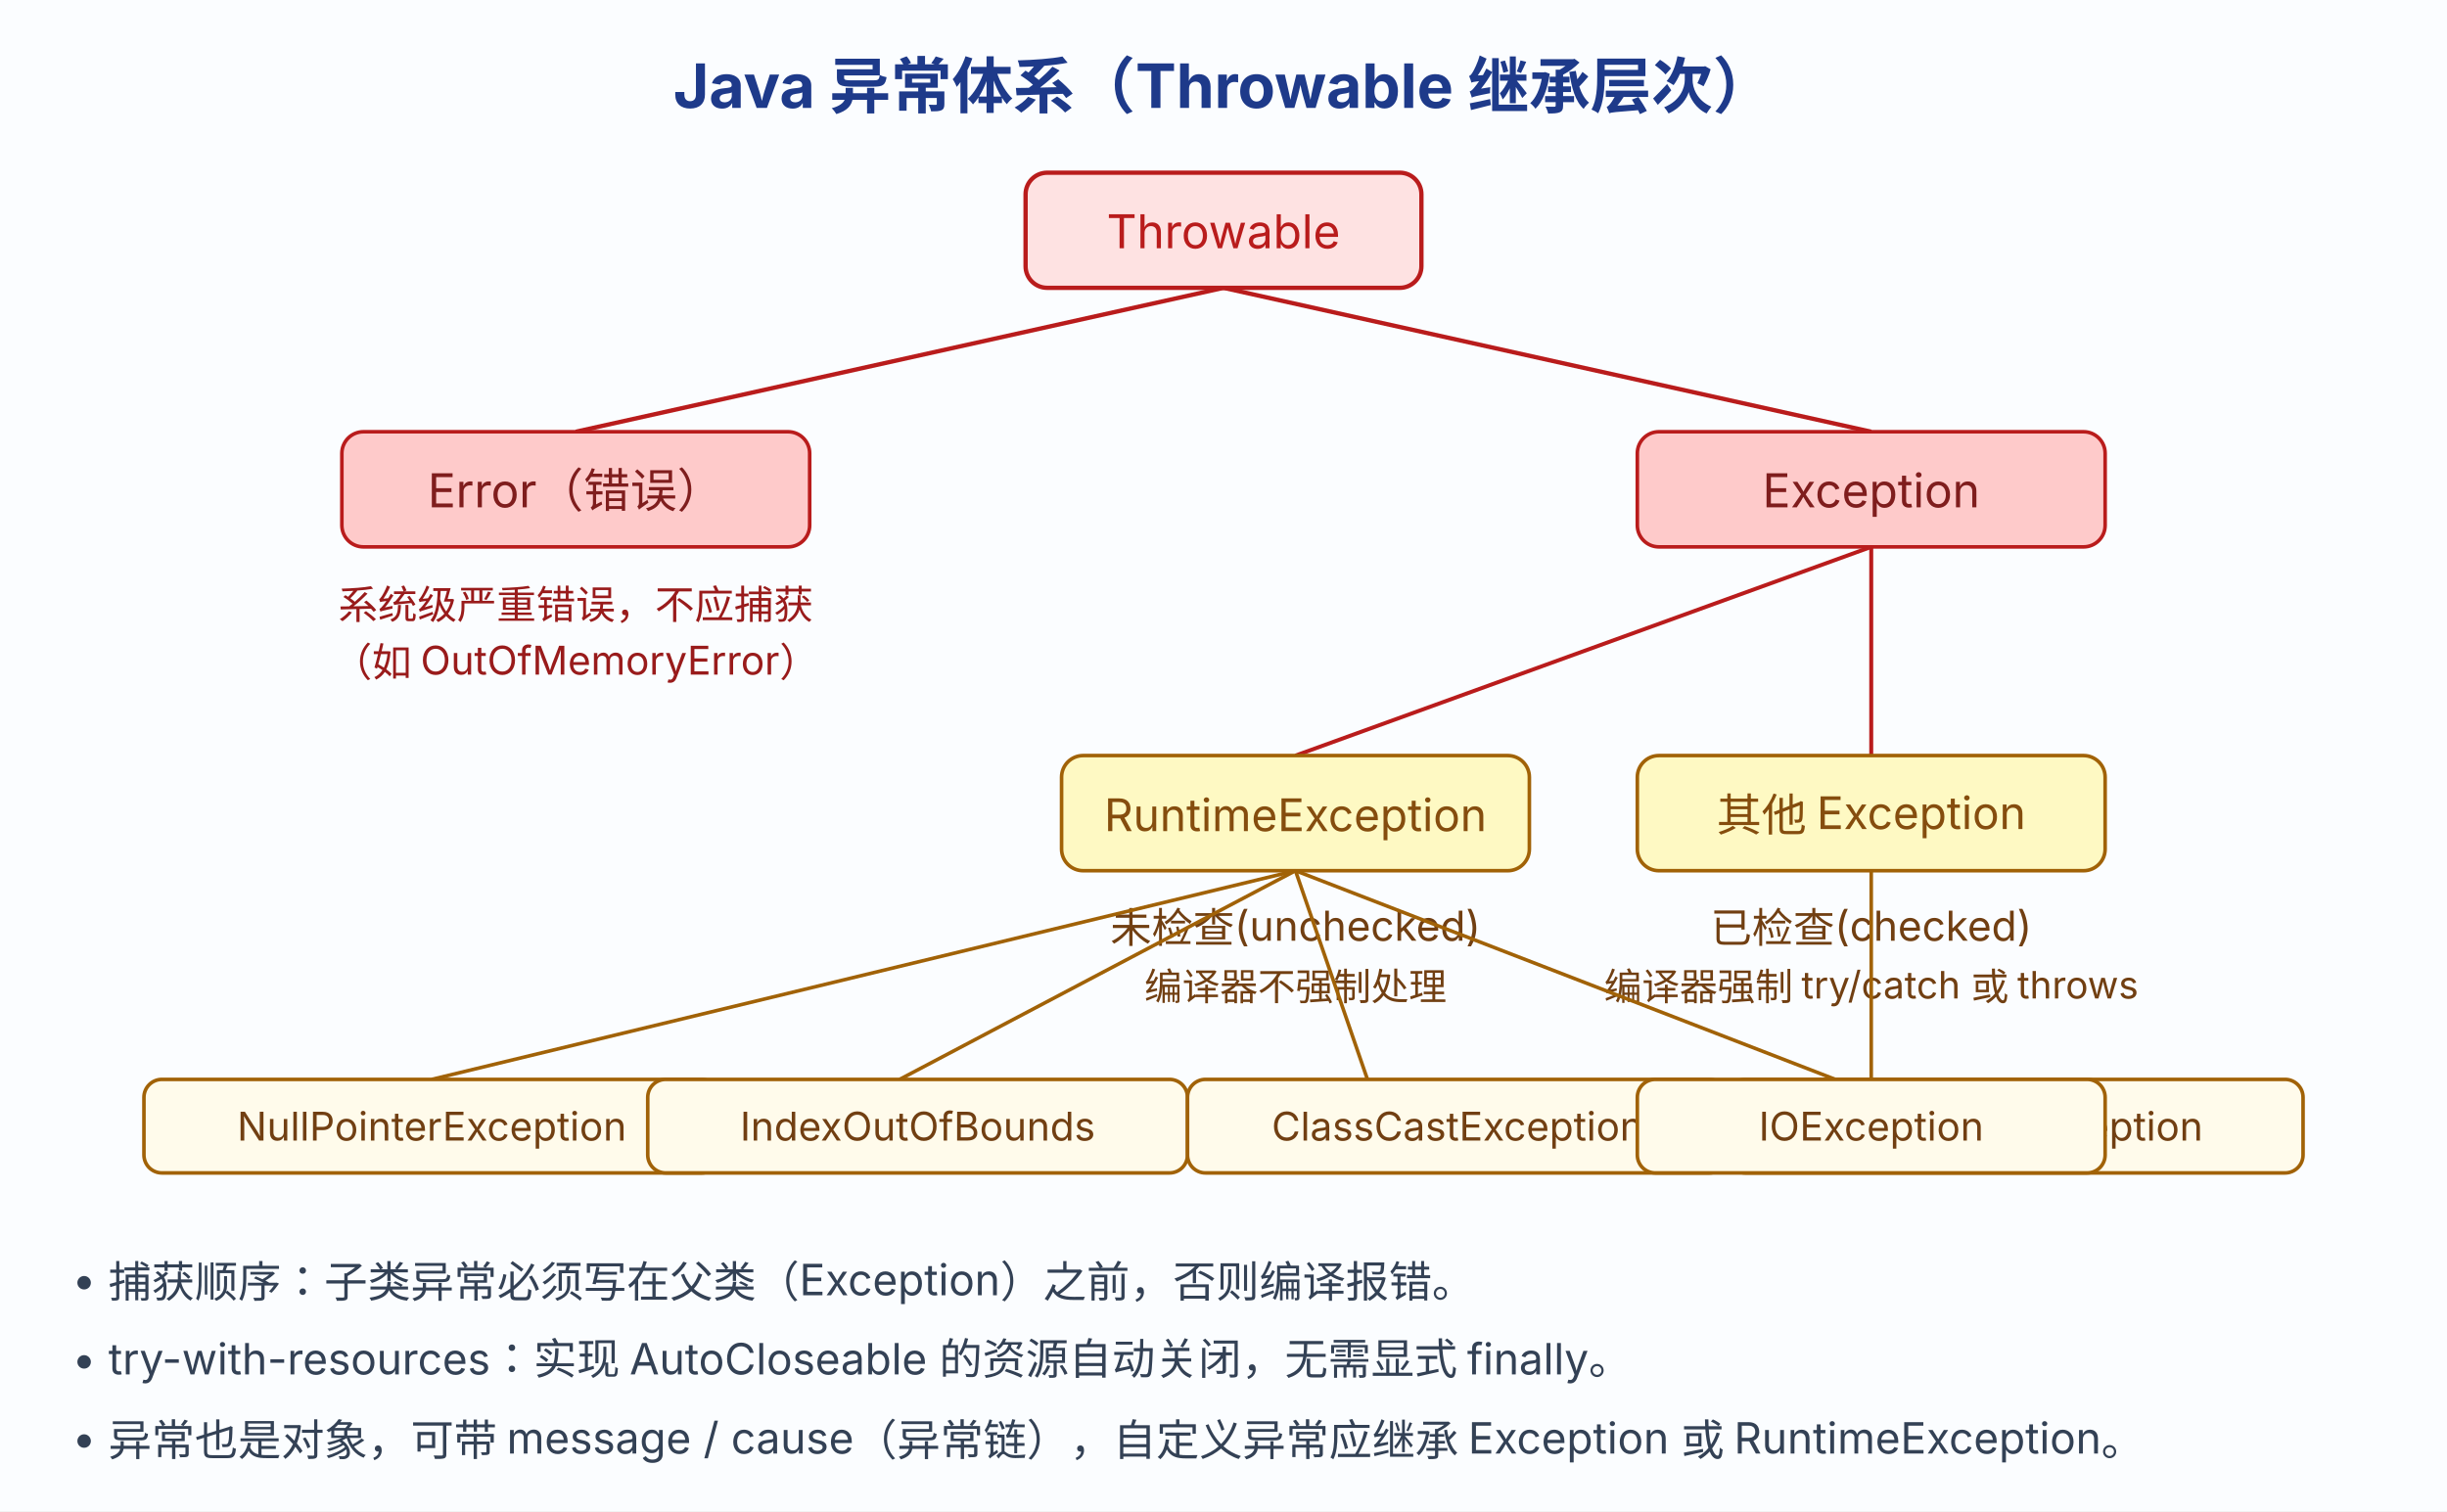
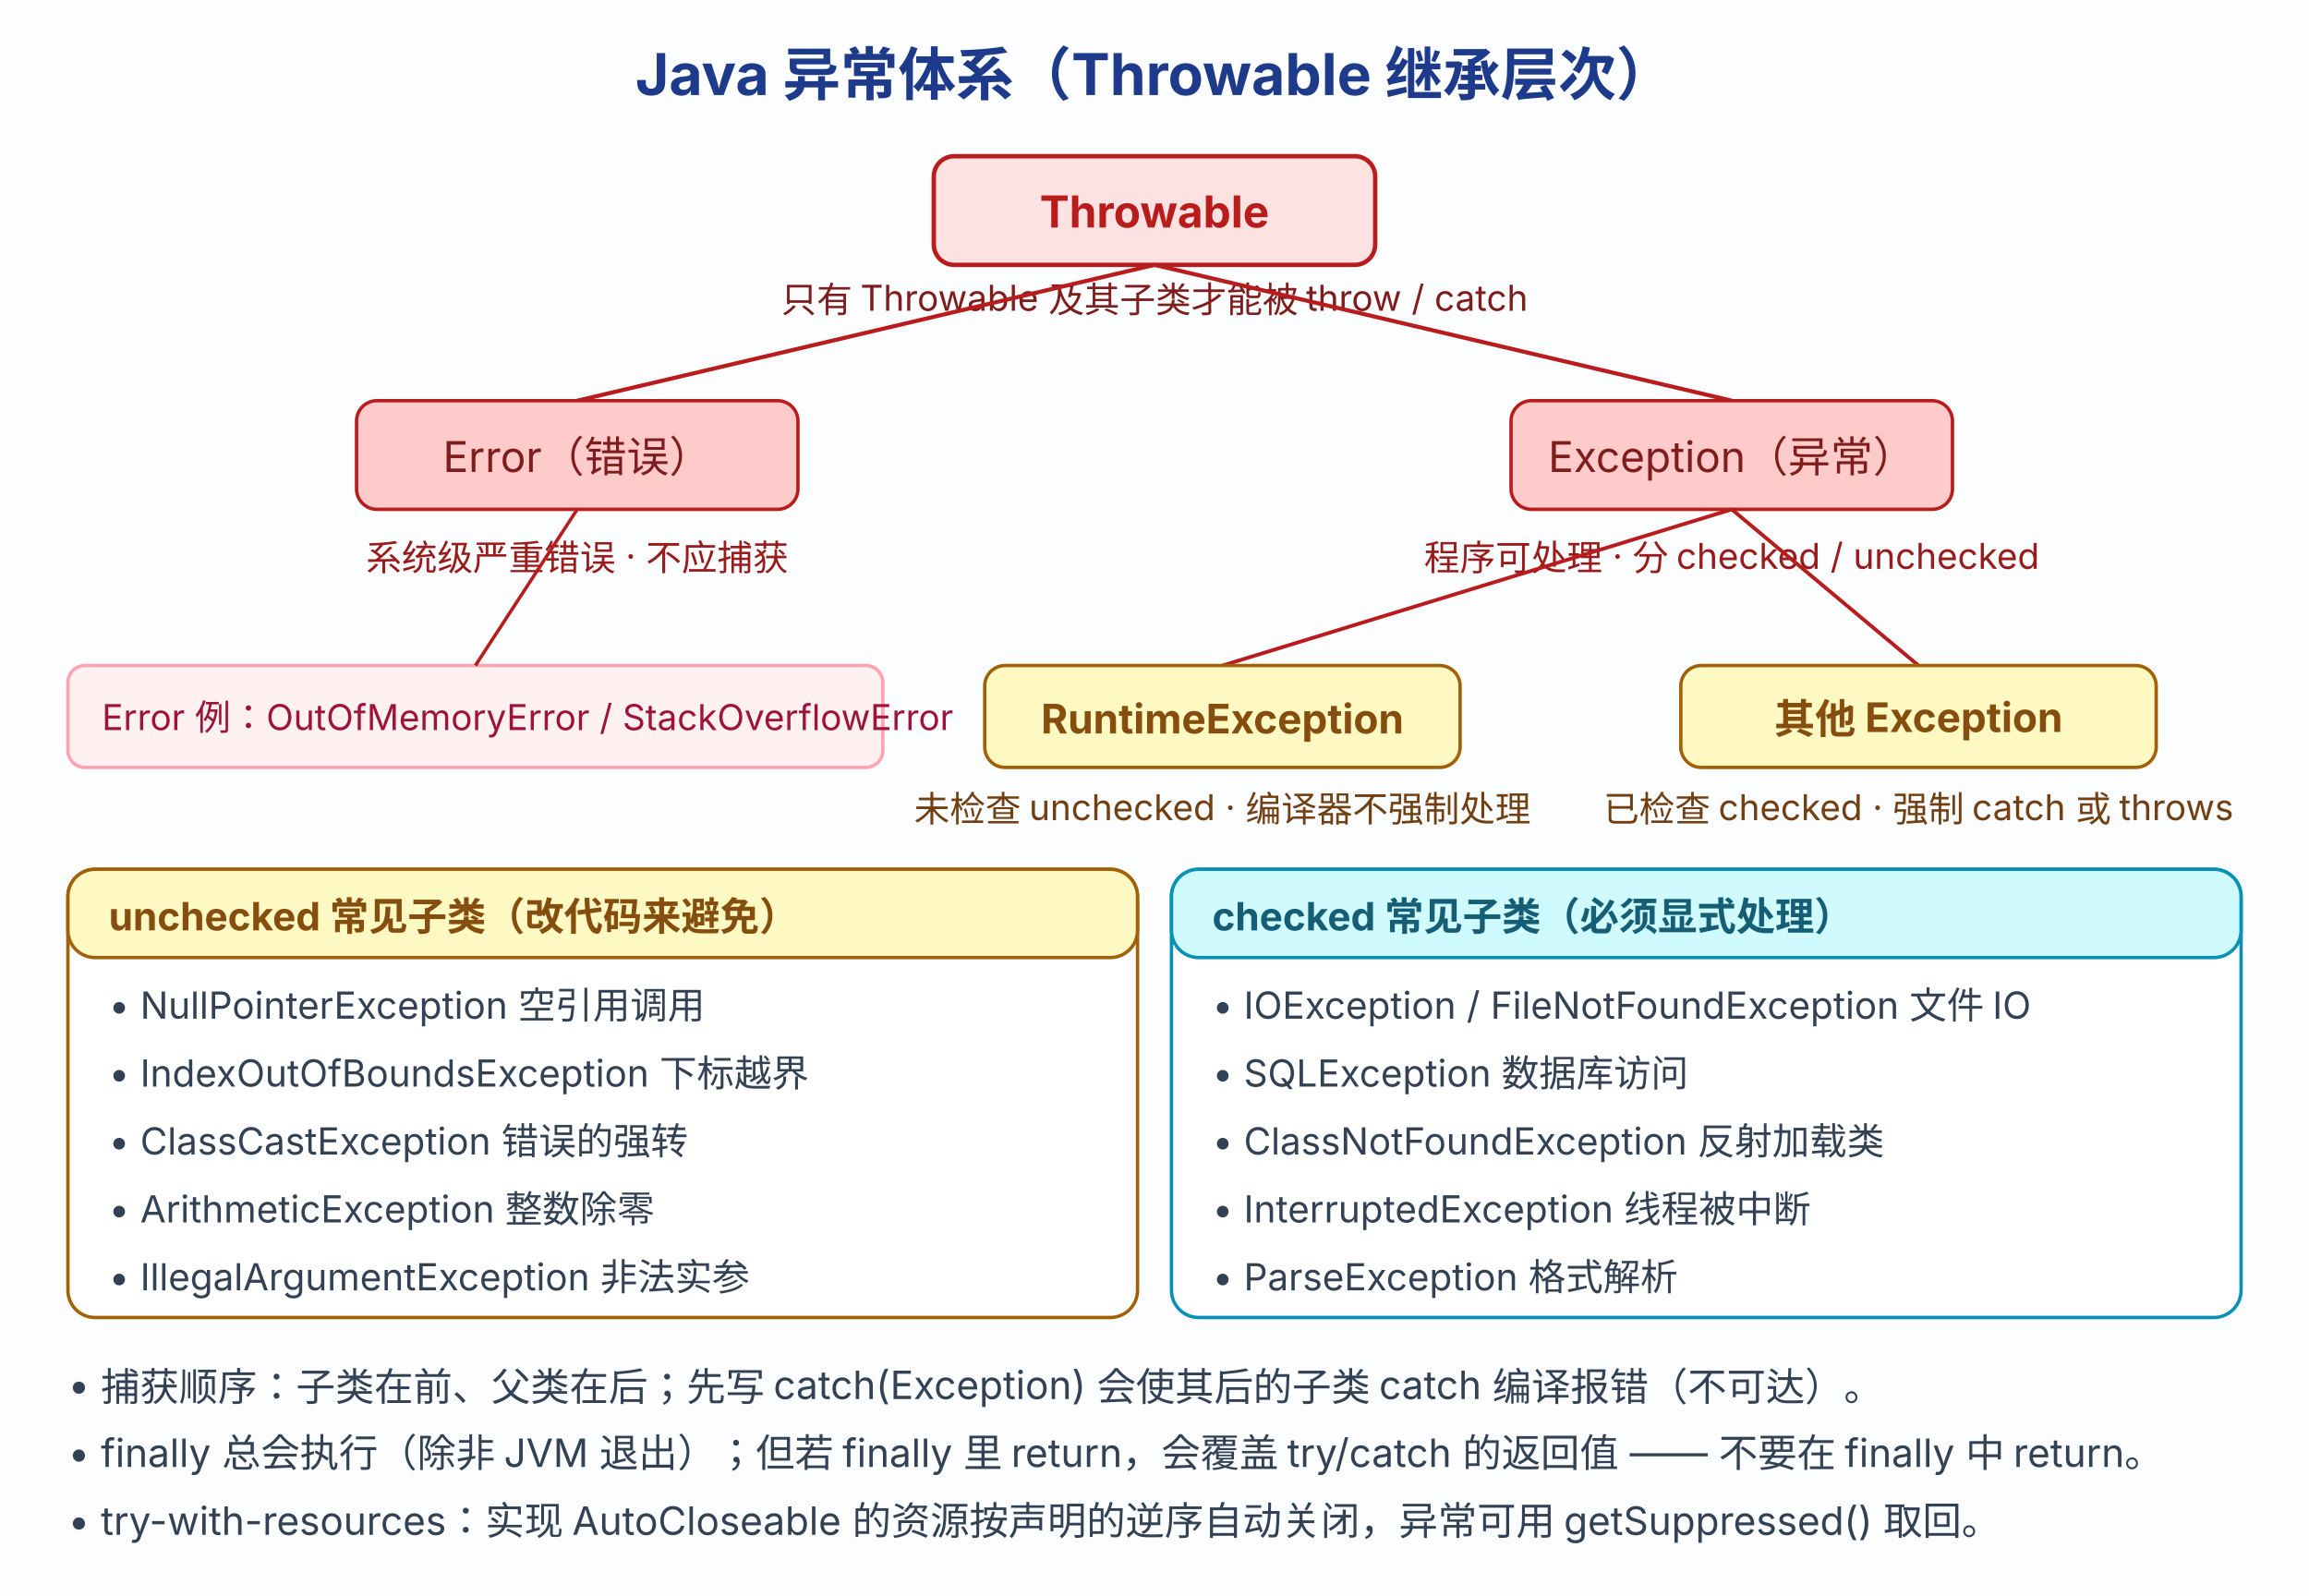
- <svg xmlns="http://www.w3.org/2000/svg" viewBox="0 0 680 420" font-family="-apple-system, 'PingFang SC', 'Microsoft YaHei', sans-serif">
-   <rect x="0" y="0" width="680" height="420" fill="#fbfdff" />
-   <text x="340" y="30" text-anchor="middle" font-size="17" font-weight="700" fill="#1e3a8a">Java 异常体系（Throwable 继承层次）</text>
-   <rect x="285" y="48" width="110" height="32" rx="6" fill="#fee2e2" stroke="#b91c1c" stroke-width="1.2" />
-   <text x="340" y="69" text-anchor="middle" font-size="13" fill="#b91c1c">Throwable</text>
-   <line x1="340" y1="80" x2="160" y2="120" stroke="#b91c1c" stroke-width="1.2" />
-   <line x1="340" y1="80" x2="520" y2="120" stroke="#b91c1c" stroke-width="1.2" />
-   <rect x="95" y="120" width="130" height="32" rx="6" fill="#fecaca" stroke="#b91c1c" />
-   <text x="160" y="141" text-anchor="middle" font-size="13" fill="#7f1d1d">Error（错误）</text>
-   <rect x="455" y="120" width="130" height="32" rx="6" fill="#fecaca" stroke="#b91c1c" />
-   <text x="520" y="141" text-anchor="middle" font-size="13" fill="#7f1d1d">Exception</text>
-   <text x="160" y="172" text-anchor="middle" font-size="11" fill="#991b1b">系统级严重错误，不应捕获</text>
-   <text x="160" y="188" text-anchor="middle" font-size="11" fill="#991b1b">（如 OutOfMemoryError）</text>
-   <line x1="520" y1="152" x2="360" y2="210" stroke="#b91c1c" stroke-width="1.1" />
-   <line x1="520" y1="152" x2="520" y2="210" stroke="#b91c1c" stroke-width="1.1" />
-   <rect x="295" y="210" width="130" height="32" rx="6" fill="#fef9c3" stroke="#a16207" />
-   <text x="360" y="231" text-anchor="middle" font-size="12.5" fill="#854d0e">RuntimeException</text>
-   <rect x="455" y="210" width="130" height="32" rx="6" fill="#fef9c3" stroke="#a16207" />
-   <text x="520" y="231" text-anchor="middle" font-size="12.5" fill="#854d0e">其他 Exception</text>
-   <text x="360" y="262" text-anchor="middle" font-size="11.5" fill="#713f12">未检查(unchecked)</text>
-   <text x="360" y="278" text-anchor="middle" font-size="10.5" fill="#713f12">编译器不强制处理</text>
-   <text x="520" y="262" text-anchor="middle" font-size="11.5" fill="#713f12">已检查(checked)</text>
-   <text x="520" y="278" text-anchor="middle" font-size="10.5" fill="#713f12">编译器强制 try/catch 或 throws</text>
-   <line x1="360" y1="242" x2="120" y2="300" stroke="#a16207" />
-   <line x1="360" y1="242" x2="250" y2="300" stroke="#a16207" />
-   <line x1="360" y1="242" x2="380" y2="300" stroke="#a16207" />
-   <line x1="360" y1="242" x2="510" y2="300" stroke="#a16207" />
-   <rect x="40" y="300" width="160" height="26" rx="5" fill="#fffbeb" stroke="#a16207" />
-   <text x="120" y="317" text-anchor="middle" font-size="11" fill="#713f12">NullPointerException</text>
-   <rect x="180" y="300" width="150" height="26" rx="5" fill="#fffbeb" stroke="#a16207" />
-   <text x="255" y="317" text-anchor="middle" font-size="11" fill="#713f12">IndexOutOfBounds</text>
-   <rect x="330" y="300" width="150" height="26" rx="5" fill="#fffbeb" stroke="#a16207" />
-   <text x="405" y="317" text-anchor="middle" font-size="11" fill="#713f12">ClassCastException</text>
-   <rect x="480" y="300" width="160" height="26" rx="5" fill="#fffbeb" stroke="#a16207" />
-   <text x="560" y="317" text-anchor="middle" font-size="11" fill="#713f12">ArithmeticException</text>
-   <line x1="520" y1="242" x2="520" y2="300" stroke="#a16207" />
-   <rect x="455" y="300" width="130" height="26" rx="5" fill="#fffbeb" stroke="#a16207" />
-   <text x="520" y="317" text-anchor="middle" font-size="11" fill="#713f12">IOException</text>
-   <text x="20" y="360" font-size="12" fill="#334155">• 捕获顺序：子类异常必须写在父类（Exception）之前，否则编译报错。</text>
-   <text x="20" y="382" font-size="12" fill="#334155">• try-with-resources：实现 AutoCloseable 的资源自动关闭，无需显式 finally。</text>
-   <text x="20" y="404" font-size="12" fill="#334155">• 异常也是对象，可带 message / cause（异常链），自定义异常应继承 Exception 或 RuntimeException。</text>
+ <svg xmlns="http://www.w3.org/2000/svg" viewBox="0 0 680 470" font-family="-apple-system, 'PingFang SC', 'Microsoft YaHei', sans-serif">
+   <rect x="0" y="0" width="680" height="470" fill="#fbfdff" />
+   <text x="340" y="28" text-anchor="middle" font-size="17" font-weight="700" fill="#1e3a8a">Java 异常体系（Throwable 继承层次）</text>
+   <rect x="275" y="46" width="130" height="32" rx="6" fill="#fee2e2" stroke="#b91c1c" stroke-width="1.3" />
+   <text x="340" y="67" text-anchor="middle" font-size="13" font-weight="700" fill="#b91c1c">Throwable</text>
+   <text x="340" y="92" text-anchor="middle" font-size="10.5" fill="#7f1d1d">只有 Throwable 及其子类才能被 throw / catch</text>
+   <line x1="340" y1="78" x2="170" y2="118" stroke="#b91c1c" stroke-width="1.2" />
+   <line x1="340" y1="78" x2="510" y2="118" stroke="#b91c1c" stroke-width="1.2" />
+   <rect x="105" y="118" width="130" height="32" rx="6" fill="#fecaca" stroke="#b91c1c" />
+   <text x="170" y="139" text-anchor="middle" font-size="12.5" fill="#7f1d1d">Error（错误）</text>
+   <text x="170" y="168" text-anchor="middle" font-size="10.5" fill="#991b1b">系统级严重错误 · 不应捕获</text>
+   <rect x="445" y="118" width="130" height="32" rx="6" fill="#fecaca" stroke="#b91c1c" />
+   <text x="510" y="139" text-anchor="middle" font-size="12.5" fill="#7f1d1d">Exception（异常）</text>
+   <text x="510" y="168" text-anchor="middle" font-size="10.5" fill="#991b1b">程序可处理 · 分 checked / unchecked</text>
+   <line x1="510" y1="150" x2="360" y2="196" stroke="#b91c1c" stroke-width="1.1" />
+   <line x1="510" y1="150" x2="565" y2="196" stroke="#b91c1c" stroke-width="1.1" />
+   <rect x="290" y="196" width="140" height="30" rx="6" fill="#fef9c3" stroke="#a16207" />
+   <text x="360" y="216" text-anchor="middle" font-size="12" font-weight="700" fill="#854d0e">RuntimeException</text>
+   <rect x="495" y="196" width="140" height="30" rx="6" fill="#fef9c3" stroke="#a16207" />
+   <text x="565" y="216" text-anchor="middle" font-size="12" font-weight="700" fill="#854d0e">其他 Exception</text>
+   <text x="360" y="242" text-anchor="middle" font-size="10.5" fill="#713f12">未检查 unchecked · 编译器不强制处理</text>
+   <text x="565" y="242" text-anchor="middle" font-size="10.5" fill="#713f12">已检查 checked · 强制 catch 或 throws</text>
+   <rect x="20" y="256" width="315" height="132" rx="8" fill="#ffffff" stroke="#a16207" />
+   <rect x="20" y="256" width="315" height="26" rx="8" fill="#fef9c3" stroke="#a16207" />
+   <text x="32" y="274" font-size="11.5" font-weight="700" fill="#854d0e">unchecked 常见子类（改代码来避免）</text>
+   <text x="32" y="300" font-size="11" fill="#334155">• NullPointerException            空引用调用</text>
+   <text x="32" y="320" font-size="11" fill="#334155">• IndexOutOfBoundsException    下标越界</text>
+   <text x="32" y="340" font-size="11" fill="#334155">• ClassCastException              错误的强转</text>
+   <text x="32" y="360" font-size="11" fill="#334155">• ArithmeticException            整数除零</text>
+   <text x="32" y="380" font-size="11" fill="#334155">• IllegalArgumentException       非法实参</text>
+   <rect x="345" y="256" width="315" height="132" rx="8" fill="#ffffff" stroke="#0891b2" />
+   <rect x="345" y="256" width="315" height="26" rx="8" fill="#cffafe" stroke="#0891b2" />
+   <text x="357" y="274" font-size="11.5" font-weight="700" fill="#155e75">checked 常见子类（必须显式处理）</text>
+   <text x="357" y="300" font-size="11" fill="#334155">• IOException / FileNotFoundException   文件 IO</text>
+   <text x="357" y="320" font-size="11" fill="#334155">• SQLException                          数据库访问</text>
+   <text x="357" y="340" font-size="11" fill="#334155">• ClassNotFoundException               反射加载类</text>
+   <text x="357" y="360" font-size="11" fill="#334155">• InterruptedException                  线程被中断</text>
+   <text x="357" y="380" font-size="11" fill="#334155">• ParseException                        格式解析</text>
+   <rect x="20" y="196" width="240" height="30" rx="5" fill="#fff1f2" stroke="#fda4af" />
+   <text x="30" y="215" font-size="10.5" fill="#9f1239">Error 例：OutOfMemoryError / StackOverflowError</text>
+   <line x1="170" y1="150" x2="140" y2="196" stroke="#b91c1c" stroke-width="1" />
+   <text x="20" y="412" font-size="11.5" fill="#334155">• 捕获顺序：子类在前、父类在后；先写 catch(Exception) 会使其后的子类 catch 编译报错（不可达）。</text>
+   <text x="20" y="432" font-size="11.5" fill="#334155">• finally 总会执行（除非 JVM 退出）；但若 finally 里 return，会覆盖 try/catch 的返回值 —— 不要在 finally 中 return。</text>
+   <text x="20" y="452" font-size="11.5" fill="#334155">• try-with-resources：实现 AutoCloseable 的资源按声明的逆序自动关闭，异常可用 getSuppressed() 取回。</text>
</svg>
